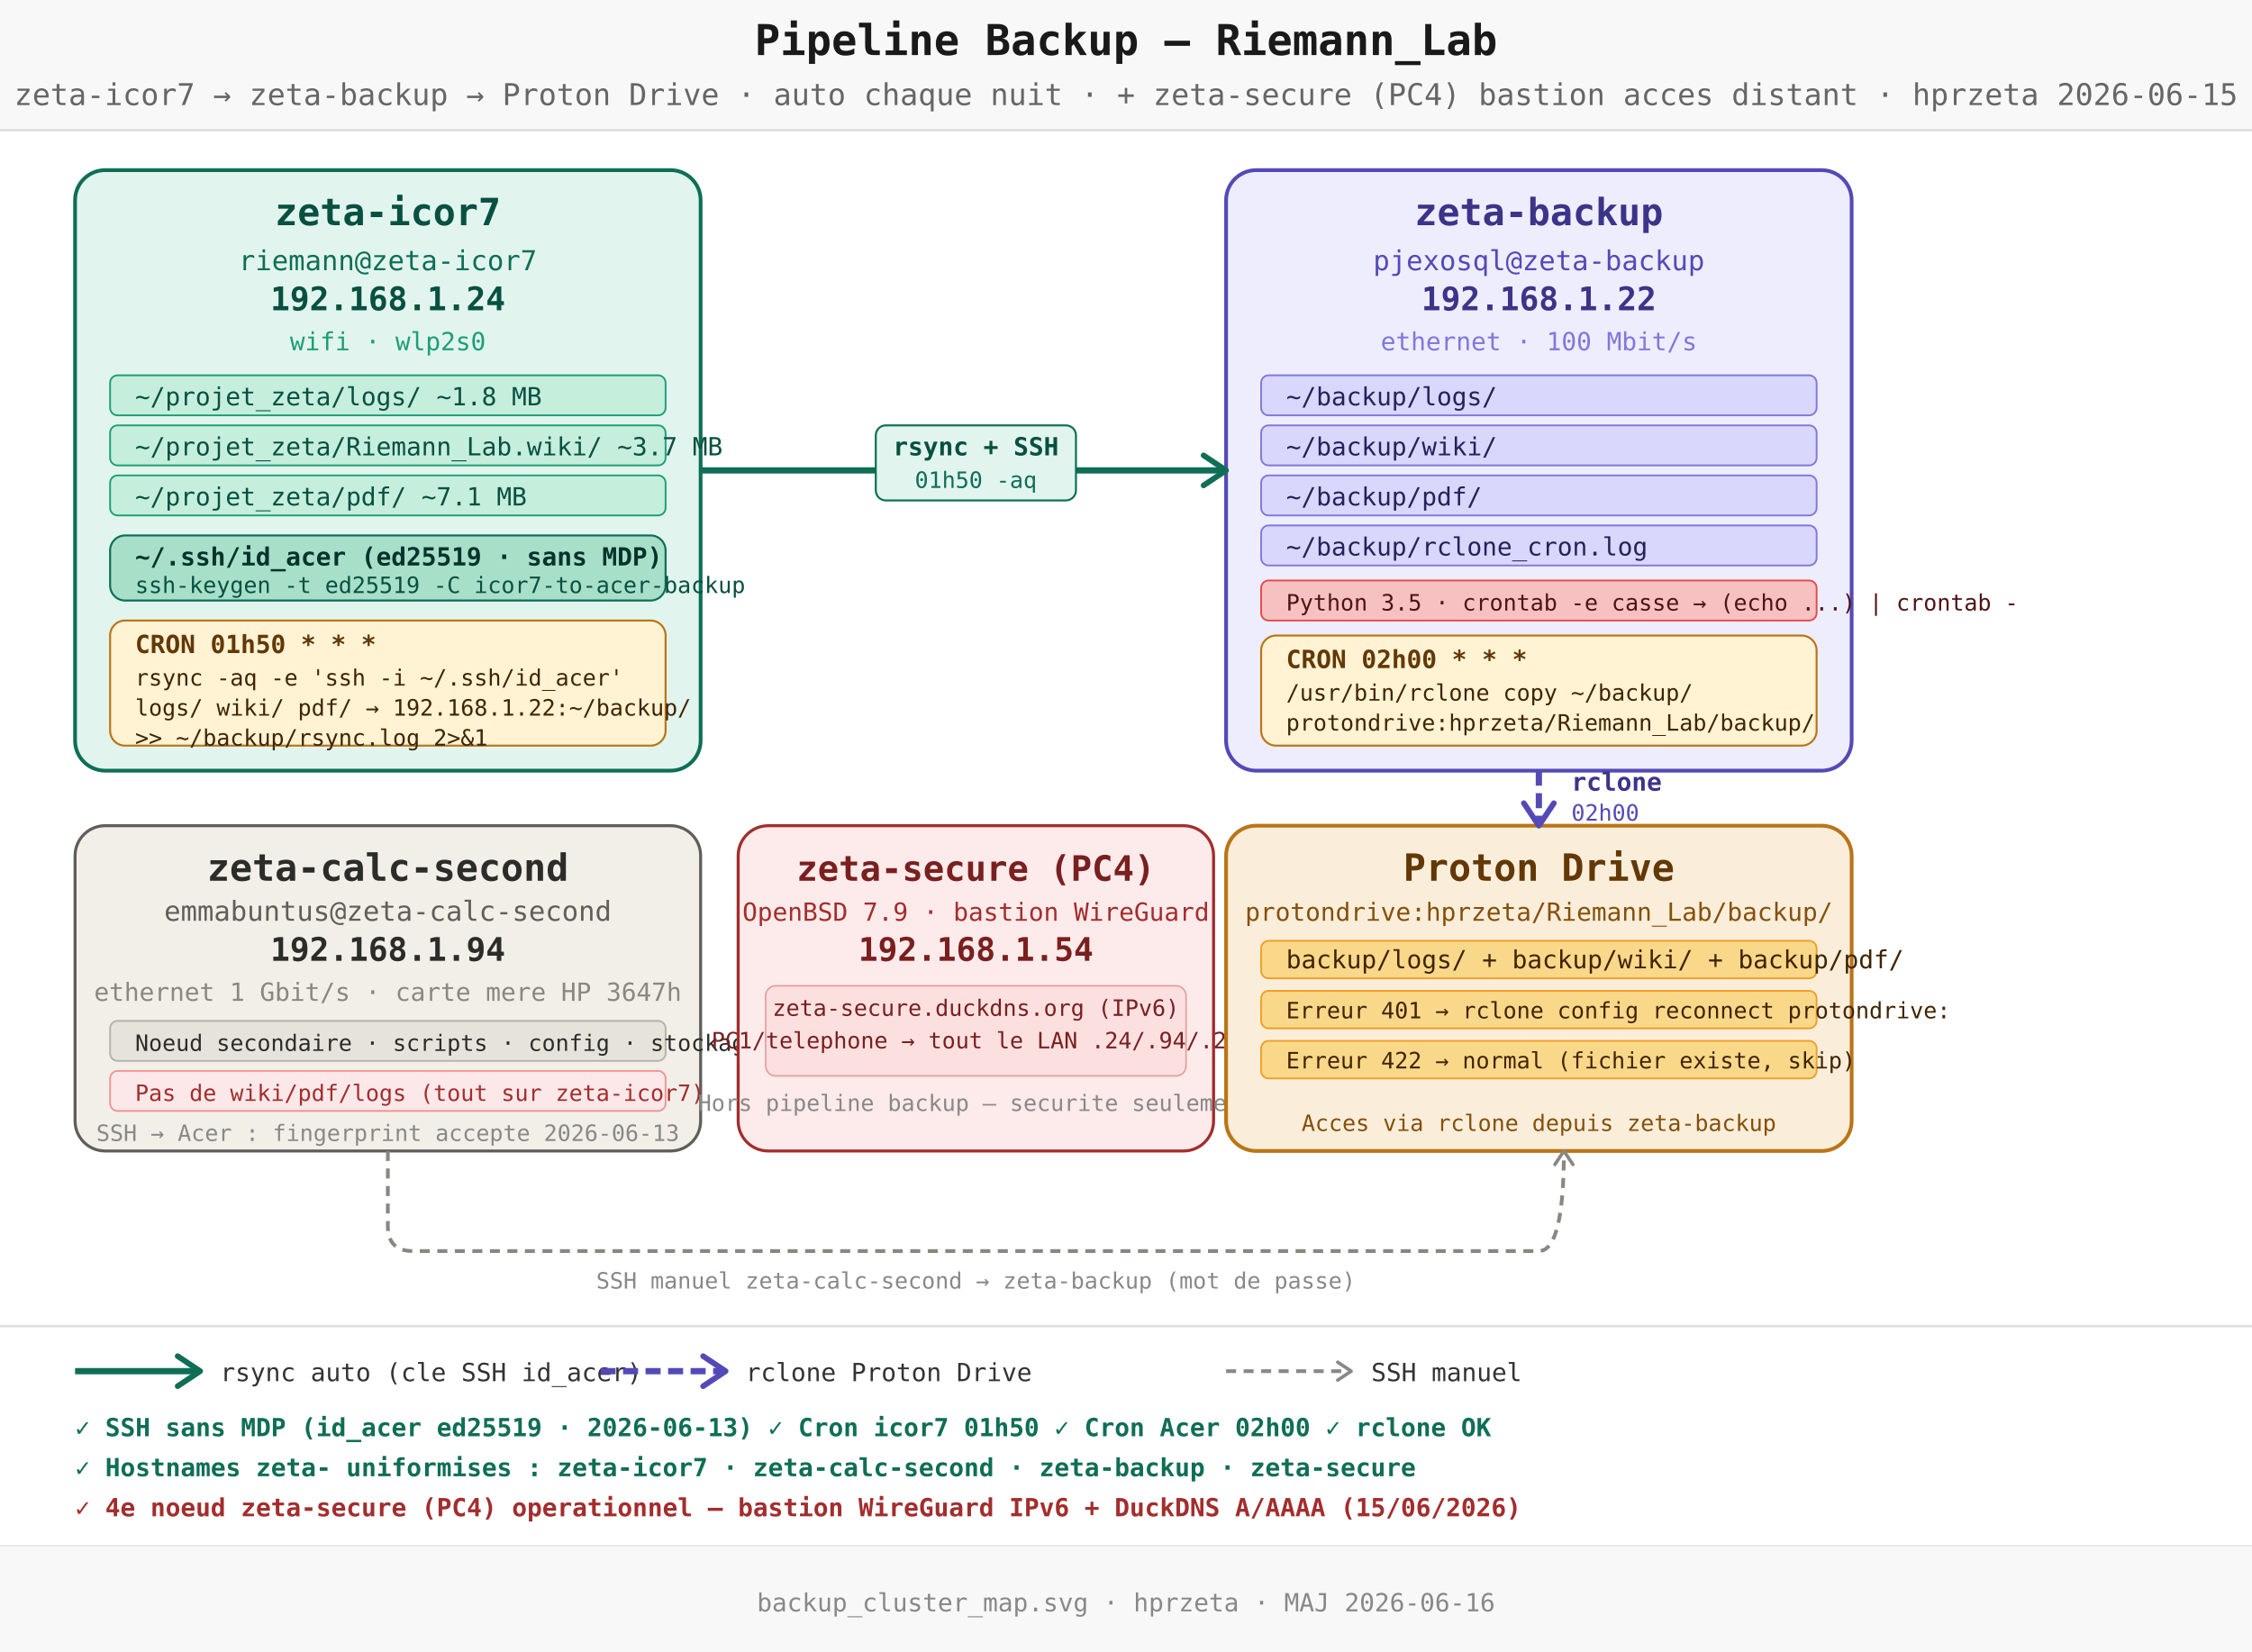
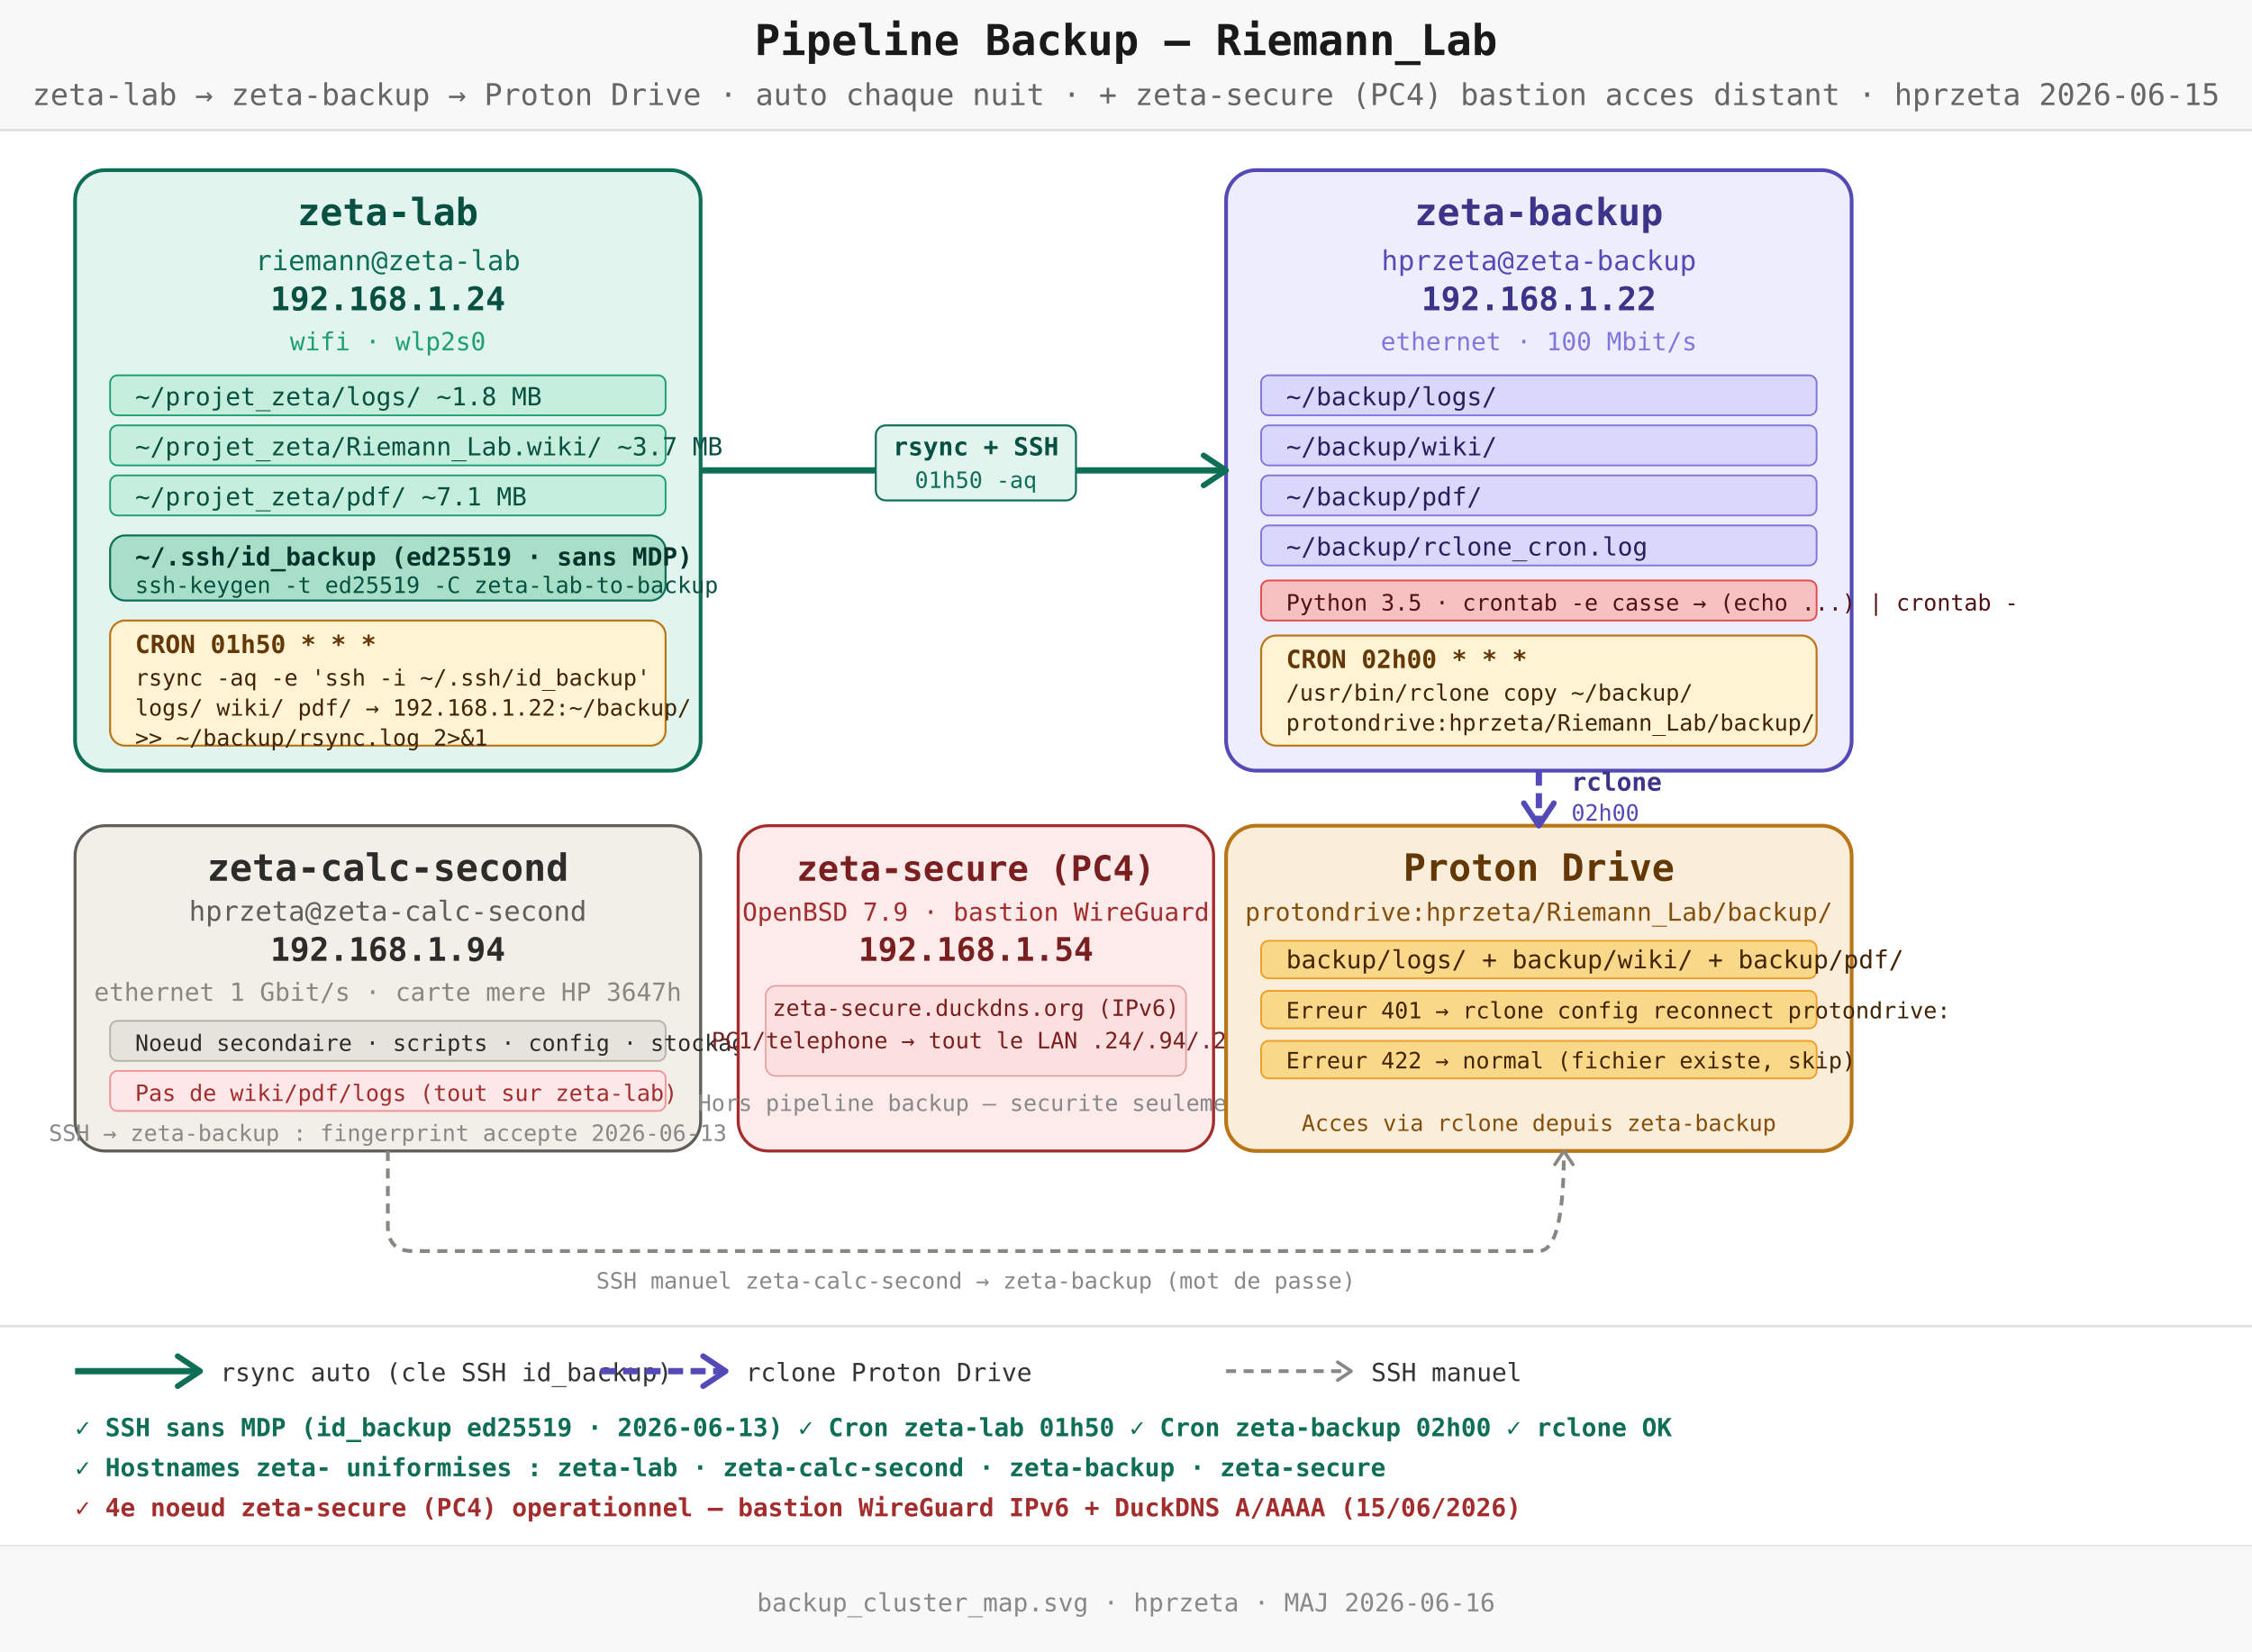
<svg xmlns="http://www.w3.org/2000/svg" width="900" height="660" viewBox="0 0 900 660" font-family="monospace,sans-serif">
  <rect width="900" height="660" fill="#ffffff" />
  <rect x="0" y="0" width="900" height="52" fill="#f8f8f8" />
  <line x1="0" y1="52" x2="900" y2="52" stroke="#e0e0e0" stroke-width="1" />
  <text x="450" y="22" text-anchor="middle" font-size="17" font-weight="700" fill="#1a1a1a">Pipeline Backup — Riemann_Lab</text>
-   <text x="450" y="42" text-anchor="middle" font-size="12" fill="#666">zeta-icor7 → zeta-backup → Proton Drive · auto chaque nuit · + zeta-secure (PC4) bastion acces distant · hprzeta 2026-06-15</text>
+   <text x="450" y="42" text-anchor="middle" font-size="12" fill="#666">zeta-lab → zeta-backup → Proton Drive · auto chaque nuit · + zeta-secure (PC4) bastion acces distant · hprzeta 2026-06-15</text>
  <rect x="30" y="68" width="250" height="240" rx="12" fill="#e1f5ee" stroke="#0f6e56" stroke-width="1.5" />
-   <text x="155" y="90" text-anchor="middle" font-size="15" font-weight="700" fill="#085041">zeta-icor7</text>
-   <text x="155" y="108" text-anchor="middle" font-size="11" fill="#0f6e56">riemann@zeta-icor7</text>
+   <text x="155" y="90" text-anchor="middle" font-size="15" font-weight="700" fill="#085041">zeta-lab</text>
+   <text x="155" y="108" text-anchor="middle" font-size="11" fill="#0f6e56">riemann@zeta-lab</text>
  <text x="155" y="124" text-anchor="middle" font-size="13" font-weight="700" fill="#085041">192.168.1.24</text>
  <text x="155" y="140" text-anchor="middle" font-size="10" fill="#1d9e75">wifi · wlp2s0</text>
  <rect x="44" y="150" width="222" height="16" rx="3" fill="#c5eedd" stroke="#1d9e75" stroke-width="0.7" />
  <text x="54" y="162" font-size="10" fill="#085041">~/projet_zeta/logs/      ~1.8 MB</text>
  <rect x="44" y="170" width="222" height="16" rx="3" fill="#c5eedd" stroke="#1d9e75" stroke-width="0.7" />
  <text x="54" y="182" font-size="10" fill="#085041">~/projet_zeta/Riemann_Lab.wiki/  ~3.7 MB</text>
  <rect x="44" y="190" width="222" height="16" rx="3" fill="#c5eedd" stroke="#1d9e75" stroke-width="0.7" />
  <text x="54" y="202" font-size="10" fill="#085041">~/projet_zeta/pdf/       ~7.1 MB</text>
  <rect x="44" y="214" width="222" height="26" rx="6" fill="#a8dfc9" stroke="#0f6e56" stroke-width="0.8" />
-   <text x="54" y="226" font-size="10" font-weight="600" fill="#04342c">~/.ssh/id_acer  (ed25519 · sans MDP)</text>
-   <text x="54" y="237" font-size="9" fill="#085041">ssh-keygen -t ed25519 -C icor7-to-acer-backup</text>
+   <text x="54" y="226" font-size="10" font-weight="600" fill="#04342c">~/.ssh/id_backup  (ed25519 · sans MDP)</text>
+   <text x="54" y="237" font-size="9" fill="#085041">ssh-keygen -t ed25519 -C zeta-lab-to-backup</text>
  <rect x="44" y="248" width="222" height="50" rx="6" fill="#fff3d4" stroke="#ba7517" stroke-width="0.8" />
  <text x="54" y="261" font-size="10" font-weight="700" fill="#633806">CRON  01h50 * * *</text>
-   <text x="54" y="274" font-size="9" fill="#412402">rsync -aq -e 'ssh -i ~/.ssh/id_acer'</text>
+   <text x="54" y="274" font-size="9" fill="#412402">rsync -aq -e 'ssh -i ~/.ssh/id_backup'</text>
  <text x="54" y="286" font-size="9" fill="#412402">  logs/ wiki/ pdf/ → 192.168.1.22:~/backup/</text>
  <text x="54" y="298" font-size="9" fill="#412402">  &gt;&gt; ~/backup/rsync.log 2&gt;&amp;1</text>
  <rect x="490" y="68" width="250" height="240" rx="12" fill="#eeedfe" stroke="#534ab7" stroke-width="1.5" />
  <text x="615" y="90" text-anchor="middle" font-size="15" font-weight="700" fill="#3c3489">zeta-backup</text>
-   <text x="615" y="108" text-anchor="middle" font-size="11" fill="#534ab7">pjexosql@zeta-backup</text>
+   <text x="615" y="108" text-anchor="middle" font-size="11" fill="#534ab7">hprzeta@zeta-backup</text>
  <text x="615" y="124" text-anchor="middle" font-size="13" font-weight="700" fill="#3c3489">192.168.1.22</text>
  <text x="615" y="140" text-anchor="middle" font-size="10" fill="#7f77dd">ethernet · 100 Mbit/s</text>
  <rect x="504" y="150" width="222" height="16" rx="3" fill="#d9d7fc" stroke="#7f77dd" stroke-width="0.7" />
  <text x="514" y="162" font-size="10" fill="#26215c">~/backup/logs/</text>
  <rect x="504" y="170" width="222" height="16" rx="3" fill="#d9d7fc" stroke="#7f77dd" stroke-width="0.7" />
  <text x="514" y="182" font-size="10" fill="#26215c">~/backup/wiki/</text>
  <rect x="504" y="190" width="222" height="16" rx="3" fill="#d9d7fc" stroke="#7f77dd" stroke-width="0.7" />
  <text x="514" y="202" font-size="10" fill="#26215c">~/backup/pdf/</text>
  <rect x="504" y="210" width="222" height="16" rx="3" fill="#d9d7fc" stroke="#7f77dd" stroke-width="0.7" />
  <text x="514" y="222" font-size="10" fill="#26215c">~/backup/rclone_cron.log</text>
  <rect x="504" y="232" width="222" height="16" rx="3" fill="#f7c1c1" stroke="#e24b4a" stroke-width="0.7" />
  <text x="514" y="244" font-size="9" fill="#501313">Python 3.5 · crontab -e casse → (echo ...) | crontab -</text>
  <rect x="504" y="254" width="222" height="44" rx="6" fill="#fff3d4" stroke="#ba7517" stroke-width="0.8" />
  <text x="514" y="267" font-size="10" font-weight="700" fill="#633806">CRON  02h00 * * *</text>
  <text x="514" y="280" font-size="9" fill="#412402">/usr/bin/rclone copy ~/backup/</text>
  <text x="514" y="292" font-size="9" fill="#412402">  protondrive:hprzeta/Riemann_Lab/backup/</text>
  <rect x="30" y="330" width="250" height="130" rx="12" fill="#f1efe8" stroke="#5f5e5a" stroke-width="1.2" />
  <text x="155" y="352" text-anchor="middle" font-size="15" font-weight="700" fill="#2c2c2a">zeta-calc-second</text>
-   <text x="155" y="368" text-anchor="middle" font-size="11" fill="#5f5e5a">emmabuntus@zeta-calc-second</text>
+   <text x="155" y="368" text-anchor="middle" font-size="11" fill="#5f5e5a">hprzeta@zeta-calc-second</text>
  <text x="155" y="384" text-anchor="middle" font-size="13" font-weight="700" fill="#2c2c2a">192.168.1.94</text>
  <text x="155" y="400" text-anchor="middle" font-size="10" fill="#888780">ethernet 1 Gbit/s · carte mere HP 3647h</text>
  <rect x="44" y="408" width="222" height="16" rx="3" fill="#e5e3db" stroke="#b4b2a9" stroke-width="0.7" />
  <text x="54" y="420" font-size="9" fill="#2c2c2a">Noeud secondaire · scripts · config · stockage</text>
  <rect x="44" y="428" width="222" height="16" rx="3" fill="#fce8e8" stroke="#f09595" stroke-width="0.7" />
-   <text x="54" y="440" font-size="9" fill="#a32d2d">Pas de wiki/pdf/logs (tout sur zeta-icor7)</text>
-   <text x="155" y="456" text-anchor="middle" font-size="9" fill="#888">SSH → Acer : fingerprint accepte 2026-06-13</text>
+   <text x="54" y="440" font-size="9" fill="#a32d2d">Pas de wiki/pdf/logs (tout sur zeta-lab)</text>
+   <text x="155" y="456" text-anchor="middle" font-size="9" fill="#888">SSH → zeta-backup : fingerprint accepte 2026-06-13</text>
  <rect x="295" y="330" width="190" height="130" rx="12" fill="#fdeaea" stroke="#a32d2d" stroke-width="1.2" />
  <text x="390" y="352" text-anchor="middle" font-size="14" font-weight="700" fill="#7a1f1f">zeta-secure (PC4)</text>
  <text x="390" y="368" text-anchor="middle" font-size="10" fill="#a32d2d">OpenBSD 7.9 · bastion WireGuard</text>
  <text x="390" y="384" text-anchor="middle" font-size="13" font-weight="700" fill="#7a1f1f">192.168.1.54</text>
  <rect x="306" y="394" width="168" height="36" rx="4" fill="#fce0e0" stroke="#e29c9c" stroke-width="0.6" />
  <text x="390" y="406" text-anchor="middle" font-size="9" fill="#7a1f1f">zeta-secure.duckdns.org (IPv6)</text>
  <text x="390" y="419" text-anchor="middle" font-size="9" fill="#7a1f1f">PC1/telephone → tout le LAN .24/.94/.22</text>
  <text x="390" y="444" text-anchor="middle" font-size="9" fill="#888">Hors pipeline backup — securite seulement</text>
  <rect x="490" y="330" width="250" height="130" rx="12" fill="#faeeda" stroke="#ba7517" stroke-width="1.5" />
  <text x="615" y="352" text-anchor="middle" font-size="15" font-weight="700" fill="#633806">Proton Drive</text>
  <text x="615" y="368" text-anchor="middle" font-size="10" fill="#854f0b">protondrive:hprzeta/Riemann_Lab/backup/</text>
  <rect x="504" y="376" width="222" height="15" rx="3" fill="#f9d88a" stroke="#ef9f27" stroke-width="0.7" />
  <text x="514" y="387" font-size="10" fill="#412402">backup/logs/  +  backup/wiki/  +  backup/pdf/</text>
  <rect x="504" y="396" width="222" height="15" rx="3" fill="#f9d88a" stroke="#ef9f27" stroke-width="0.7" />
  <text x="514" y="407" font-size="9" fill="#412402">Erreur 401 → rclone config reconnect protondrive:</text>
  <rect x="504" y="416" width="222" height="15" rx="3" fill="#f9d88a" stroke="#ef9f27" stroke-width="0.7" />
  <text x="514" y="427" font-size="9" fill="#412402">Erreur 422 → normal (fichier existe, skip)</text>
  <text x="615" y="452" text-anchor="middle" font-size="9" fill="#854f0b">Acces via rclone depuis zeta-backup</text>
  <defs>
    <marker id="ah" viewBox="0 0 10 10" refX="8" refY="5" markerWidth="6" markerHeight="6" orient="auto-start-reverse">
      <path d="M2 1L8 5L2 9" fill="none" stroke="context-stroke" stroke-width="1.5" stroke-linecap="round" stroke-linejoin="round" />
    </marker>
  </defs>
  <line x1="280" y1="188" x2="490" y2="188" stroke="#0f6e56" stroke-width="2.5" marker-end="url(#ah)" />
  <rect x="350" y="170" width="80" height="30" rx="4" fill="#e1f5ee" stroke="#0f6e56" stroke-width="0.8" />
  <text x="390" y="182" text-anchor="middle" font-size="10" font-weight="700" fill="#085041">rsync + SSH</text>
  <text x="390" y="195" text-anchor="middle" font-size="9" fill="#0f6e56">01h50  -aq</text>
  <line x1="615" y1="308" x2="615" y2="330" stroke="#534ab7" stroke-width="2.5" stroke-dasharray="6 3" marker-end="url(#ah)" />
  <text x="628" y="316" font-size="10" font-weight="700" fill="#3c3489">rclone</text>
  <text x="628" y="328" font-size="9" fill="#534ab7">02h00</text>
  <path d="M155 460 L155 490 Q155 500 165 500 L615 500 Q625 500 625 460" fill="none" stroke="#888780" stroke-width="1.5" stroke-dasharray="4 3" marker-end="url(#ah)" />
  <text x="390" y="515" text-anchor="middle" font-size="9" fill="#888">SSH manuel zeta-calc-second → zeta-backup (mot de passe)</text>
  <line x1="0" y1="530" x2="900" y2="530" stroke="#e0e0e0" stroke-width="1" />
  <line x1="30" y1="548" x2="80" y2="548" stroke="#0f6e56" stroke-width="2.5" marker-end="url(#ah)" />
-   <text x="88" y="552" font-size="10" fill="#333">rsync auto (cle SSH id_acer)</text>
+   <text x="88" y="552" font-size="10" fill="#333">rsync auto (cle SSH id_backup)</text>
  <line x1="240" y1="548" x2="290" y2="548" stroke="#534ab7" stroke-width="2.5" stroke-dasharray="6 3" marker-end="url(#ah)" />
  <text x="298" y="552" font-size="10" fill="#333">rclone Proton Drive</text>
  <line x1="490" y1="548" x2="540" y2="548" stroke="#888" stroke-width="1.5" stroke-dasharray="4 3" marker-end="url(#ah)" />
  <text x="548" y="552" font-size="10" fill="#333">SSH manuel</text>
-   <text x="30" y="574" font-size="10" font-weight="600" fill="#0f6e56">✓ SSH sans MDP (id_acer ed25519 · 2026-06-13)  ✓ Cron icor7 01h50  ✓ Cron Acer 02h00  ✓ rclone OK</text>
-   <text x="30" y="590" font-size="10" font-weight="600" fill="#0f6e56">✓ Hostnames zeta- uniformises : zeta-icor7 · zeta-calc-second · zeta-backup · zeta-secure</text>
+   <text x="30" y="574" font-size="10" font-weight="600" fill="#0f6e56">✓ SSH sans MDP (id_backup ed25519 · 2026-06-13)  ✓ Cron zeta-lab 01h50  ✓ Cron zeta-backup 02h00  ✓ rclone OK</text>
+   <text x="30" y="590" font-size="10" font-weight="600" fill="#0f6e56">✓ Hostnames zeta- uniformises : zeta-lab · zeta-calc-second · zeta-backup · zeta-secure</text>
  <text x="30" y="606" font-size="10" font-weight="600" fill="#a32d2d">✓ 4e noeud zeta-secure (PC4) operationnel — bastion WireGuard IPv6 + DuckDNS A/AAAA (15/06/2026)</text>
  <line x1="0" y1="618" x2="900" y2="618" stroke="#e0e0e0" stroke-width="1" />
  <rect x="0" y="618" width="900" height="42" fill="#f8f8f8" />
  <text x="450" y="644" text-anchor="middle" font-size="10" fill="#888">backup_cluster_map.svg · hprzeta · MAJ 2026-06-16</text>
</svg>
